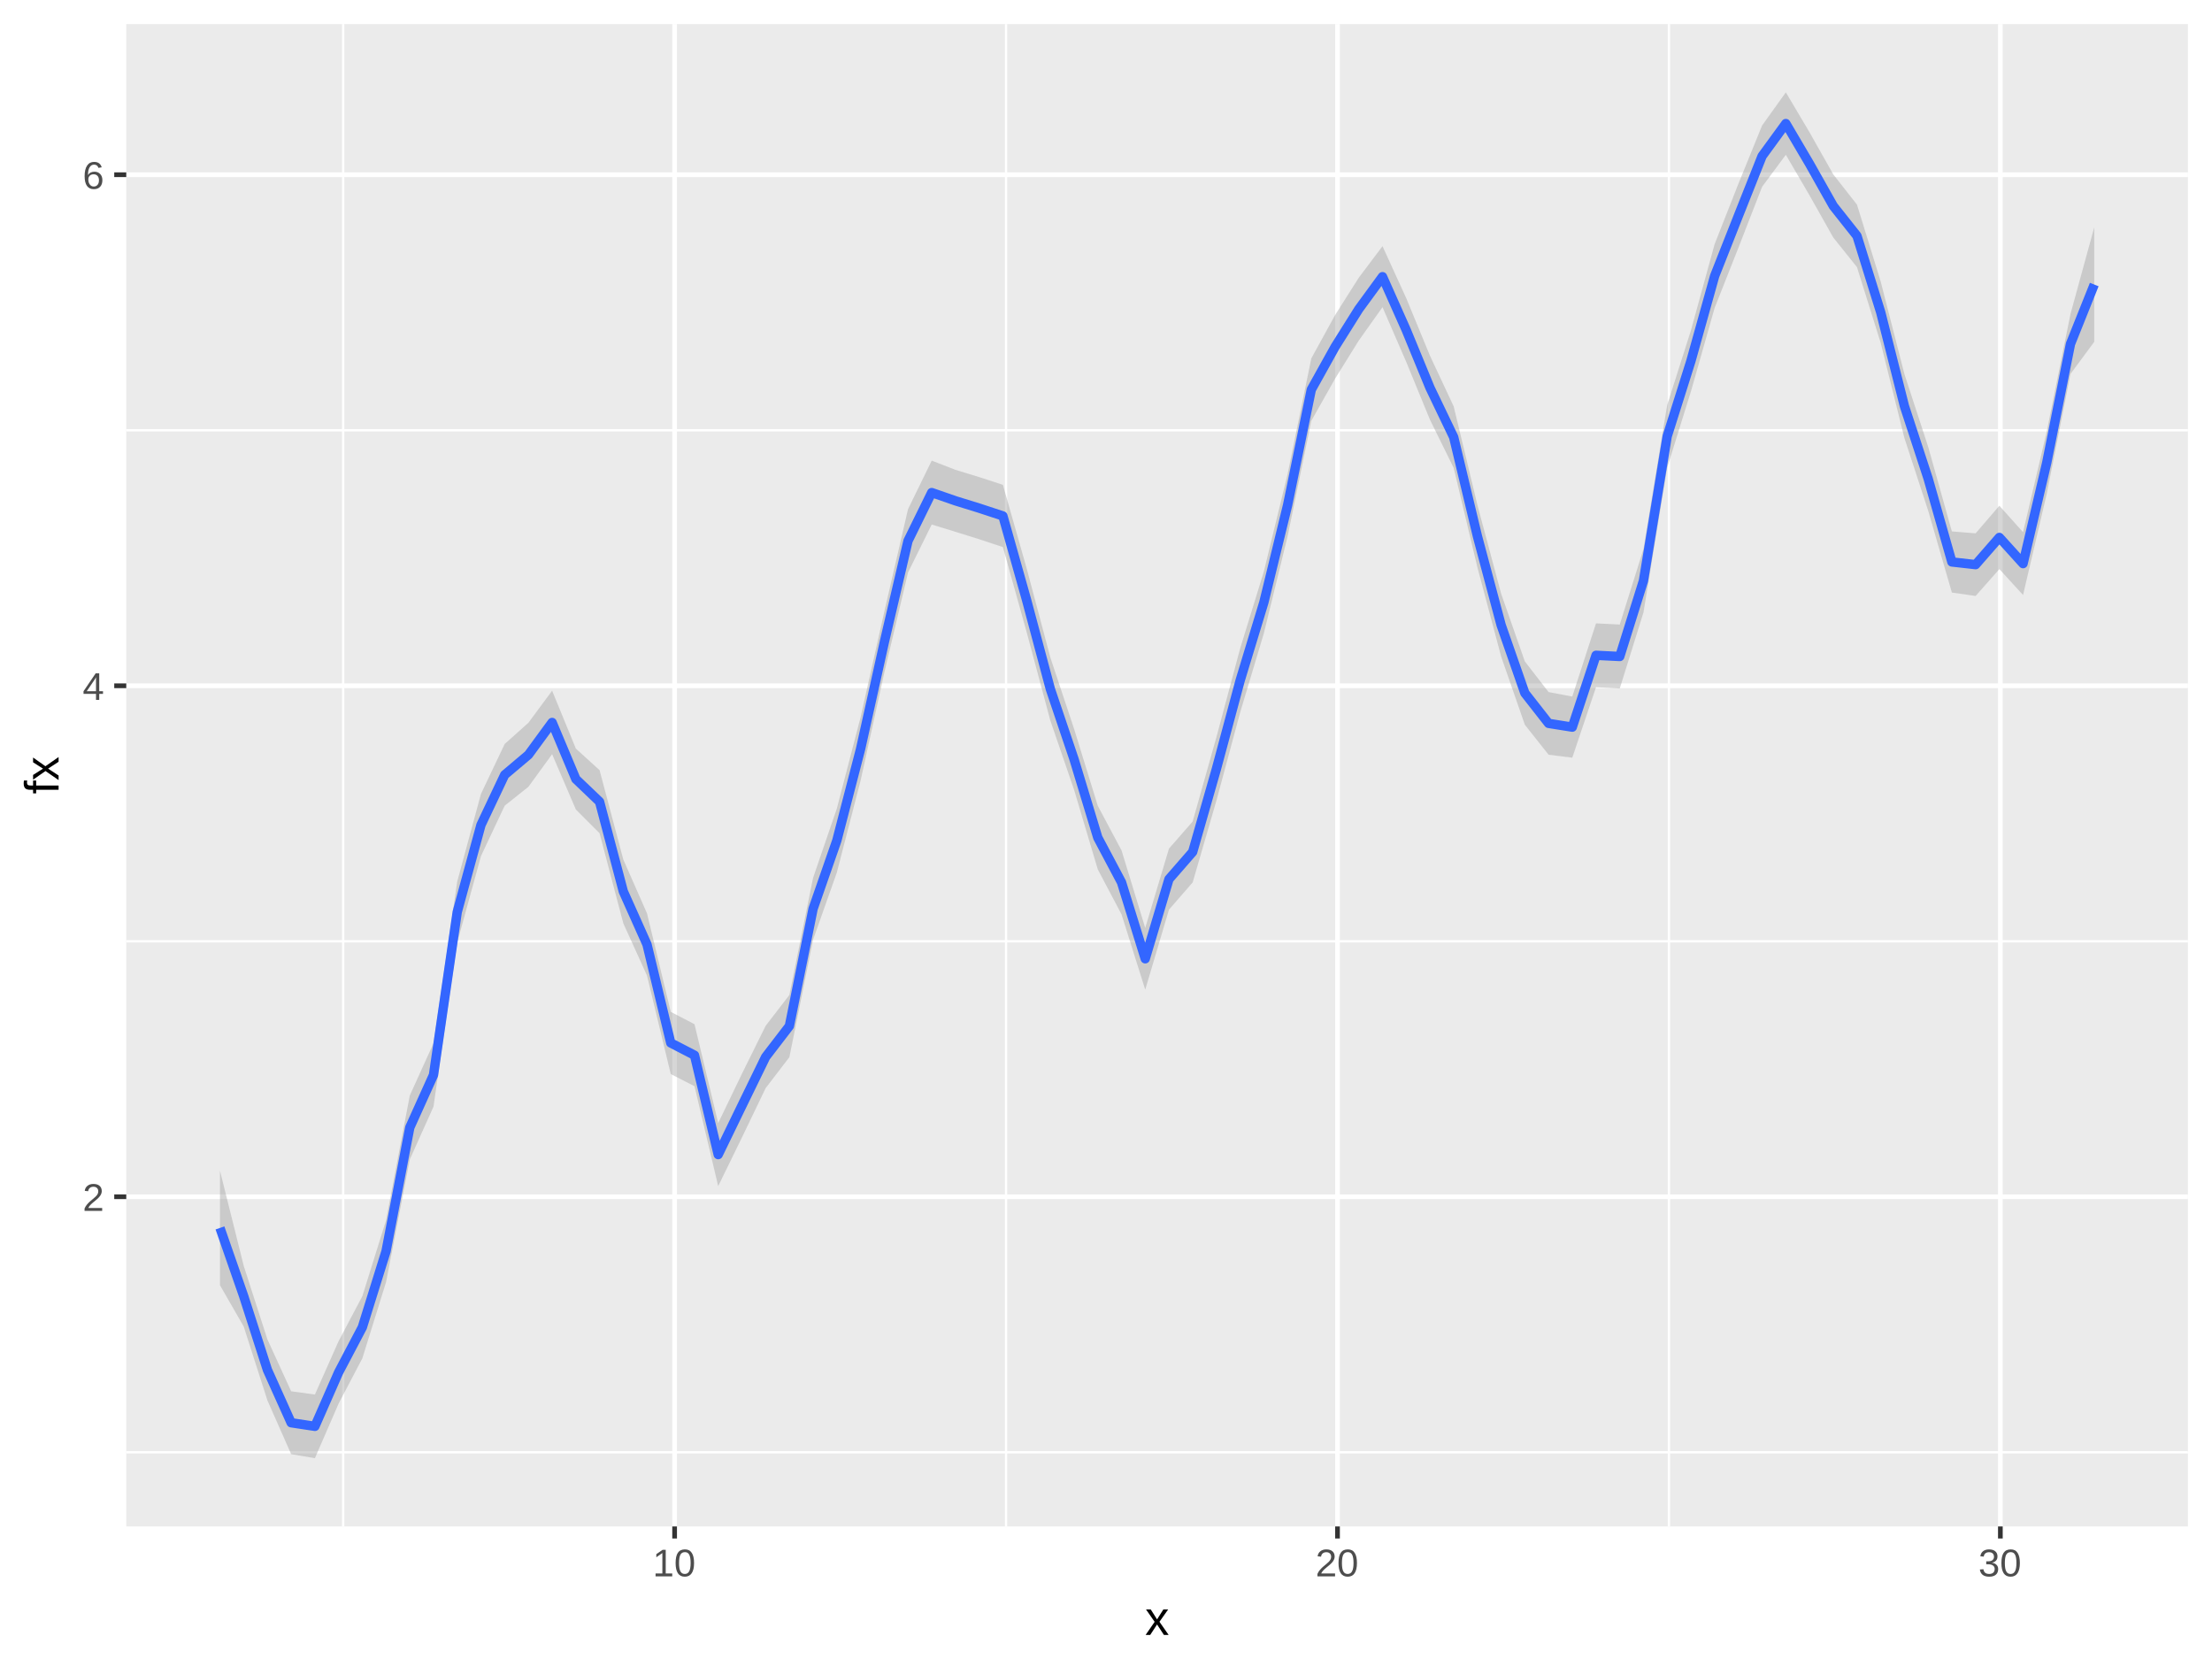
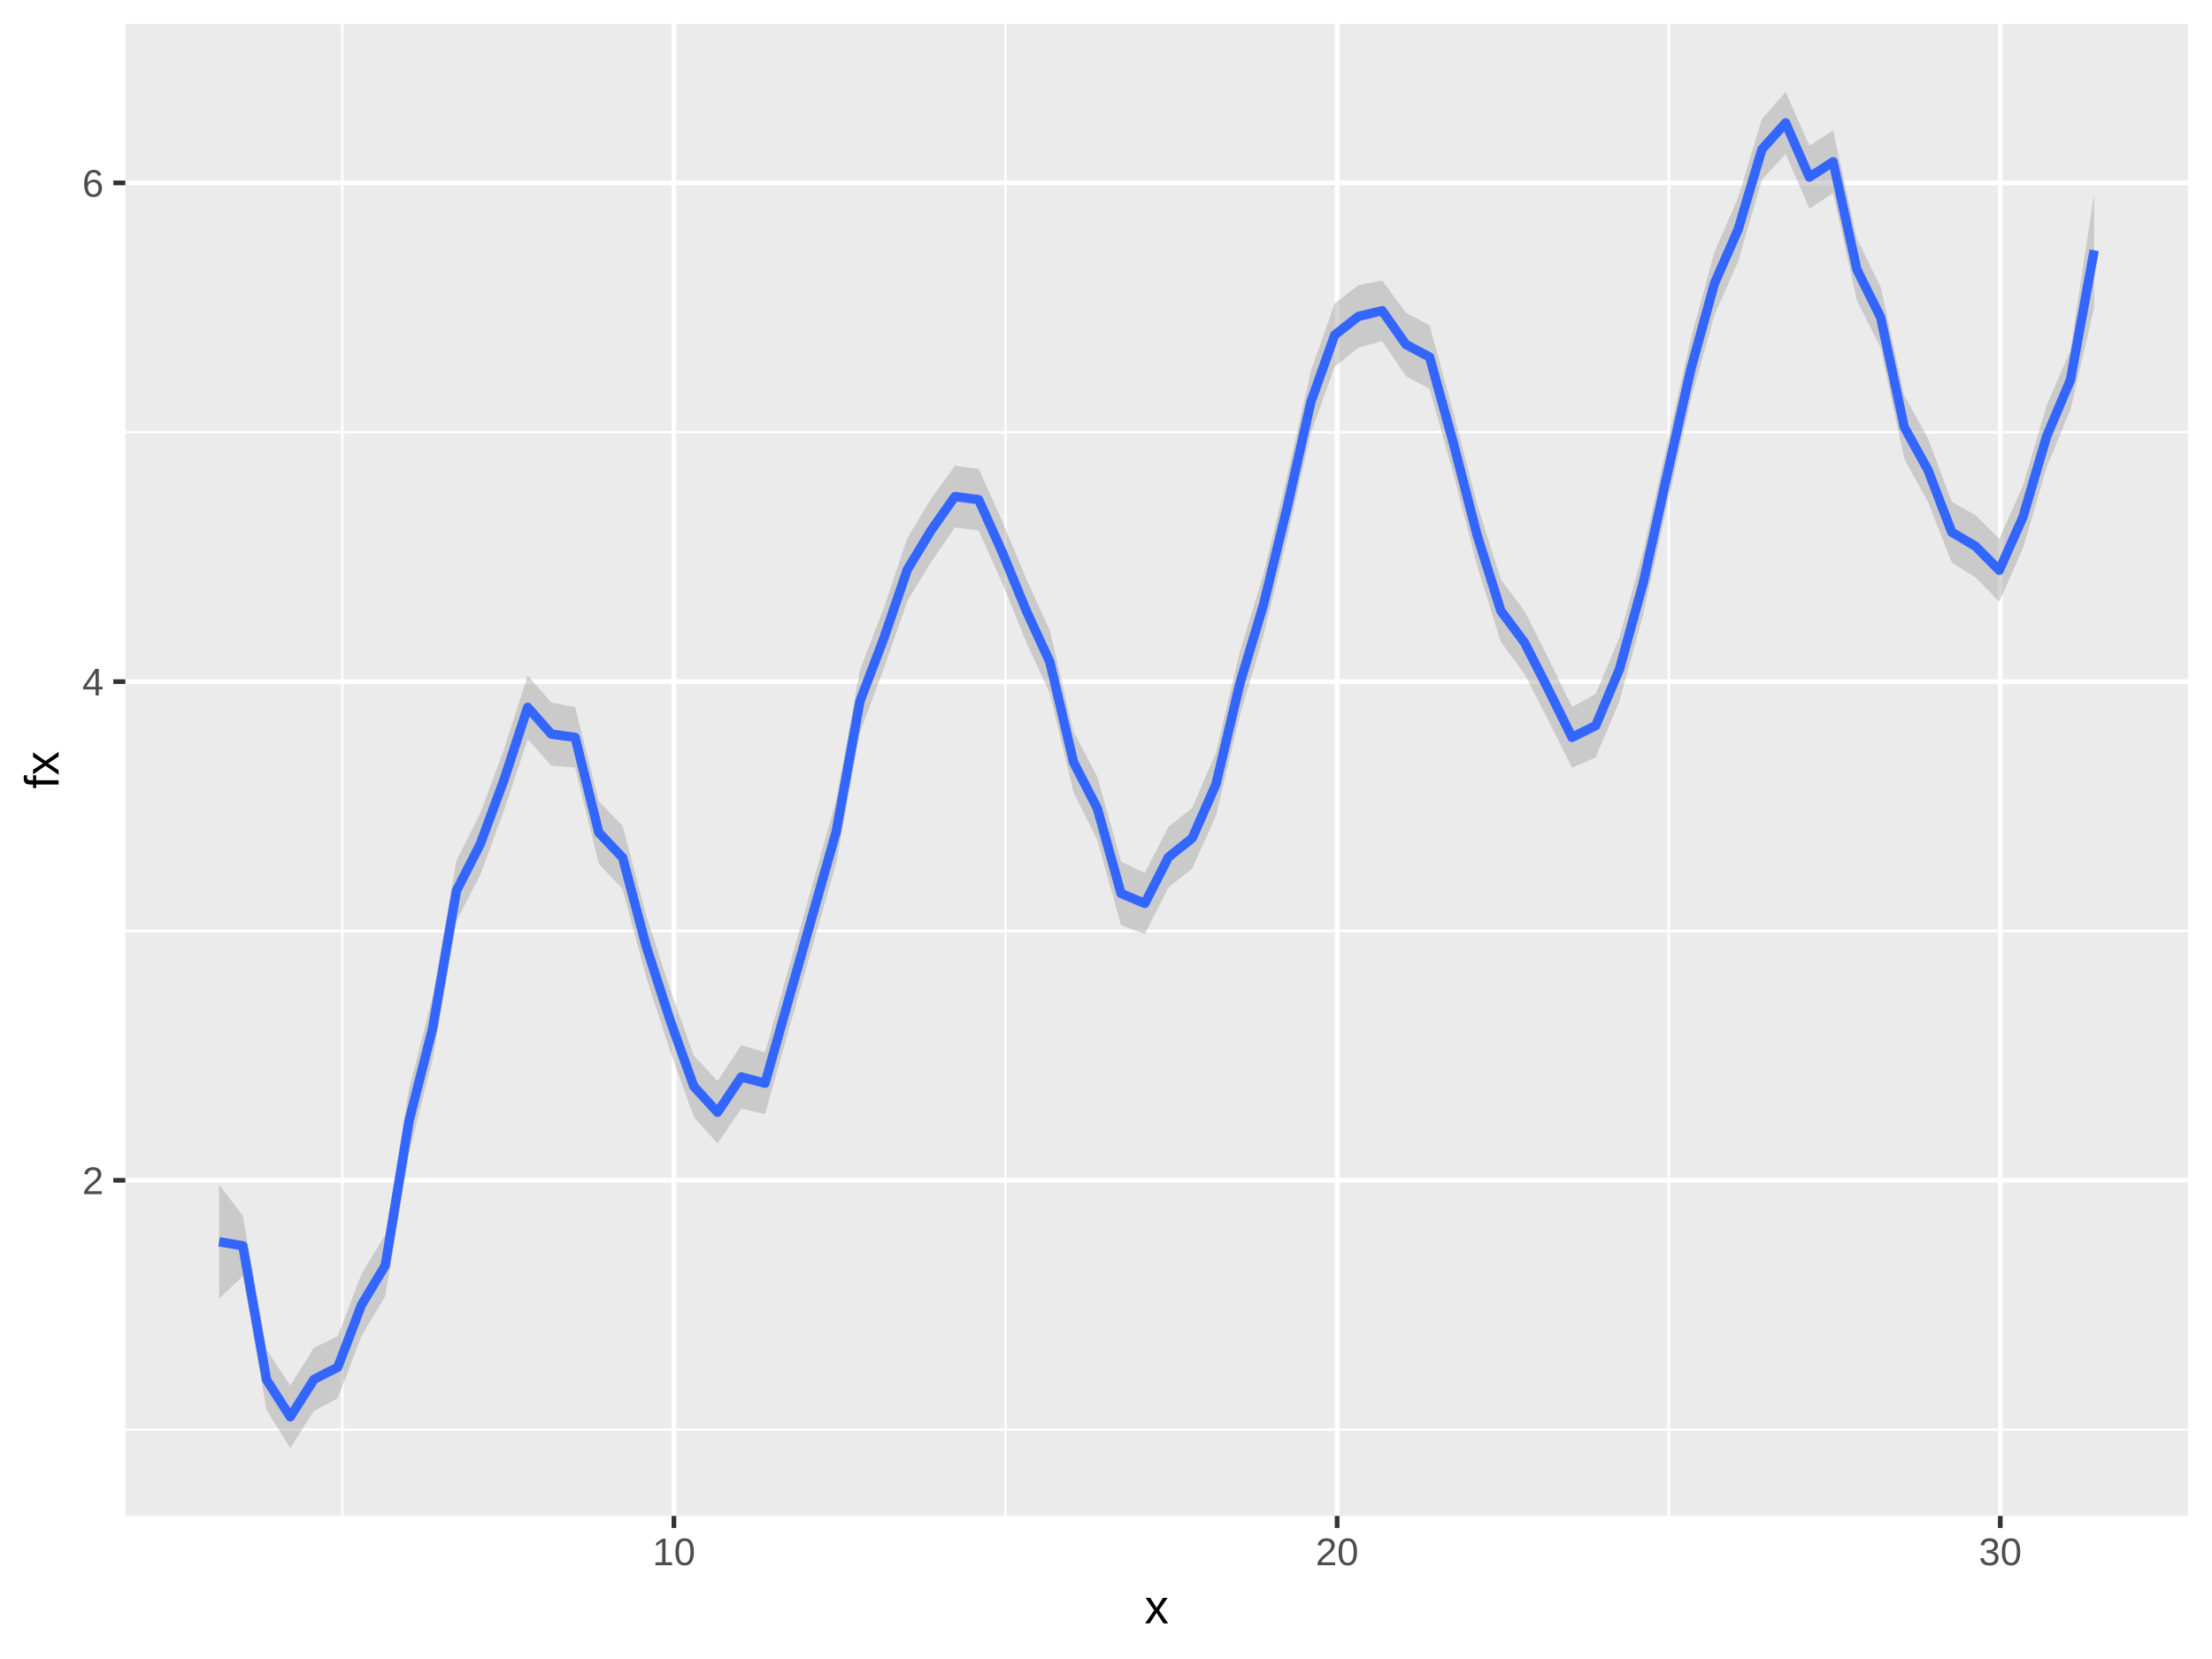
<svg xmlns="http://www.w3.org/2000/svg" viewBox="0 0 504.00 378.00">
  <defs>
    <style type="text/css">
    line, polyline, path, rect, circle {
      fill: none;
      stroke: #000000;
      stroke-linecap: round;
      stroke-linejoin: round;
      stroke-miterlimit: 10.00;
    }
  </style>
  </defs>
  <rect width="100%" height="100%" style="stroke: none; fill: #FFFFFF;" />
  <rect x="0.00" y="0.00" width="504.00" height="378.00" style="stroke-width: 1.07; stroke: #FFFFFF; fill: #FFFFFF;" />
  <defs>
-     <clipPath id="cpMjguNzcwOHw0OTguNTIxfDM0Ny43OTd8NS40Nzk0NQ==">
-       <rect x="28.77" y="5.48" width="469.75" height="342.32" />
+     <clipPath id="cpMjguNTU4OHw0OTguNTIxfDM0NS4zOTZ8NS40Nzk0NQ==">
+       <rect x="28.56" y="5.48" width="469.96" height="339.92" />
    </clipPath>
  </defs>
-   <rect x="28.77" y="5.48" width="469.75" height="342.32" style="stroke-width: 1.07; stroke: none; fill: #EBEBEB;" clip-path="url(#cpMjguNzcwOHw0OTguNTIxfDM0Ny43OTd8NS40Nzk0NQ==)" />
-   <polyline points="28.77,330.90 498.52,330.90 " style="stroke-width: 0.53; stroke: #FFFFFF; stroke-linecap: butt;" clip-path="url(#cpMjguNzcwOHw0OTguNTIxfDM0Ny43OTd8NS40Nzk0NQ==)" />
-   <polyline points="28.77,214.47 498.52,214.47 " style="stroke-width: 0.53; stroke: #FFFFFF; stroke-linecap: butt;" clip-path="url(#cpMjguNzcwOHw0OTguNTIxfDM0Ny43OTd8NS40Nzk0NQ==)" />
-   <polyline points="28.77,98.03 498.52,98.03 " style="stroke-width: 0.53; stroke: #FFFFFF; stroke-linecap: butt;" clip-path="url(#cpMjguNzcwOHw0OTguNTIxfDM0Ny43OTd8NS40Nzk0NQ==)" />
-   <polyline points="78.19,347.80 78.19,5.48 " style="stroke-width: 0.53; stroke: #FFFFFF; stroke-linecap: butt;" clip-path="url(#cpMjguNzcwOHw0OTguNTIxfDM0Ny43OTd8NS40Nzk0NQ==)" />
-   <polyline points="229.23,347.80 229.23,5.48 " style="stroke-width: 0.53; stroke: #FFFFFF; stroke-linecap: butt;" clip-path="url(#cpMjguNzcwOHw0OTguNTIxfDM0Ny43OTd8NS40Nzk0NQ==)" />
-   <polyline points="380.26,347.80 380.26,5.48 " style="stroke-width: 0.53; stroke: #FFFFFF; stroke-linecap: butt;" clip-path="url(#cpMjguNzcwOHw0OTguNTIxfDM0Ny43OTd8NS40Nzk0NQ==)" />
-   <polyline points="28.77,272.68 498.52,272.68 " style="stroke-width: 1.07; stroke: #FFFFFF; stroke-linecap: butt;" clip-path="url(#cpMjguNzcwOHw0OTguNTIxfDM0Ny43OTd8NS40Nzk0NQ==)" />
-   <polyline points="28.77,156.25 498.52,156.25 " style="stroke-width: 1.07; stroke: #FFFFFF; stroke-linecap: butt;" clip-path="url(#cpMjguNzcwOHw0OTguNTIxfDM0Ny43OTd8NS40Nzk0NQ==)" />
-   <polyline points="28.77,39.81 498.52,39.81 " style="stroke-width: 1.07; stroke: #FFFFFF; stroke-linecap: butt;" clip-path="url(#cpMjguNzcwOHw0OTguNTIxfDM0Ny43OTd8NS40Nzk0NQ==)" />
-   <polyline points="153.71,347.80 153.71,5.48 " style="stroke-width: 1.07; stroke: #FFFFFF; stroke-linecap: butt;" clip-path="url(#cpMjguNzcwOHw0OTguNTIxfDM0Ny43OTd8NS40Nzk0NQ==)" />
-   <polyline points="304.75,347.80 304.75,5.48 " style="stroke-width: 1.07; stroke: #FFFFFF; stroke-linecap: butt;" clip-path="url(#cpMjguNzcwOHw0OTguNTIxfDM0Ny43OTd8NS40Nzk0NQ==)" />
-   <polyline points="455.78,347.80 455.78,5.48 " style="stroke-width: 1.07; stroke: #FFFFFF; stroke-linecap: butt;" clip-path="url(#cpMjguNzcwOHw0OTguNTIxfDM0Ny43OTd8NS40Nzk0NQ==)" />
-   <polyline points="50.12,266.73 55.53,288.42 60.93,305.18 66.34,317.00 71.75,317.74 77.15,305.58 82.56,295.33 87.96,278.05 93.37,249.61 98.77,237.70 104.18,200.86 109.59,180.88 114.99,169.52 120.40,164.68 125.80,157.37 131.21,170.57 136.61,175.48 142.02,195.85 147.42,208.11 152.83,230.55 158.24,233.36 163.64,255.89 169.05,244.65 174.45,233.73 179.86,226.70 185.26,200.01 190.67,184.23 196.08,163.45 201.48,139.42 206.89,116.02 212.29,104.95 217.70,107.05 223.10,108.70 228.51,110.47 233.91,129.46 239.32,149.81 244.73,166.08 250.13,183.61 255.54,193.76 260.94,211.43 266.35,193.35 271.75,187.17 277.16,167.95 282.57,147.74 287.97,130.21 293.38,108.00 298.78,81.66 304.19,71.80 309.59,63.28 315.00,56.09 320.40,67.92 325.81,81.04 331.22,92.60 336.62,115.05 342.03,135.27 347.43,150.70 352.84,157.69 358.24,158.71 363.65,142.03 369.06,142.30 374.46,125.10 379.87,92.26 385.27,75.30 390.68,55.61 396.08,41.90 401.49,28.59 406.90,21.04 412.30,30.15 417.71,39.74 423.11,46.63 428.52,64.18 433.92,85.25 439.33,101.80 444.73,121.08 450.14,121.52 455.55,115.23 460.95,121.26 466.36,98.25 471.76,71.53 477.17,51.78 477.17,77.88 471.76,85.20 466.36,112.45 460.95,135.57 455.55,129.67 450.14,135.79 444.73,135.01 439.33,116.35 433.92,99.82 428.52,78.15 423.11,60.87 417.71,54.12 412.30,44.52 406.90,35.27 401.49,42.56 396.08,56.48 390.68,70.15 385.27,89.21 379.87,106.54 374.46,139.55 369.06,156.87 363.65,156.58 358.24,172.64 352.84,171.96 347.43,165.13 342.03,149.58 336.62,129.25 331.22,106.61 325.81,95.62 320.40,82.44 315.00,69.99 309.59,77.60 304.19,86.29 298.78,95.89 293.38,122.17 287.97,144.28 282.57,162.32 277.16,182.41 271.75,201.05 266.35,207.26 260.94,225.49 255.54,208.34 250.13,198.09 244.73,179.96 239.32,164.18 233.91,143.99 228.51,124.65 223.10,122.86 217.70,121.17 212.29,119.51 206.89,130.44 201.48,153.30 196.08,177.88 190.67,198.80 185.26,214.12 179.86,240.87 174.45,247.93 169.05,259.17 163.64,270.25 158.24,247.49 152.83,244.72 147.42,222.28 142.02,210.38 136.61,189.85 131.21,184.45 125.80,171.84 120.40,179.27 114.99,183.58 109.59,195.05 104.18,214.74 98.77,252.15 93.37,264.19 87.96,292.13 82.56,309.50 77.15,319.81 71.75,332.24 66.34,331.33 60.93,319.08 55.53,302.25 50.12,292.83 " style="stroke-width: 2.13; stroke: none; fill: #999999; fill-opacity: 0.40;" clip-path="url(#cpMjguNzcwOHw0OTguNTIxfDM0Ny43OTd8NS40Nzk0NQ==)" />
-   <polyline points="50.12,279.78 55.53,295.34 60.93,312.13 66.34,324.17 71.75,324.99 77.15,312.69 82.56,302.41 87.96,285.09 93.37,256.90 98.77,244.93 104.18,207.80 109.59,187.96 114.99,176.55 120.40,171.98 125.80,164.61 131.21,177.51 136.61,182.67 142.02,203.11 147.42,215.19 152.83,237.63 158.24,240.43 163.64,263.07 169.05,251.91 174.45,240.83 179.86,233.78 185.26,207.06 190.67,191.52 196.08,170.66 201.48,146.36 206.89,123.23 212.29,112.23 217.70,114.11 223.10,115.78 228.51,117.56 233.91,136.73 239.32,156.99 244.73,173.02 250.13,190.85 255.54,201.05 260.94,218.46 266.35,200.31 271.75,194.11 277.16,175.18 282.57,155.03 287.97,137.24 293.38,115.08 298.78,88.77 304.19,79.04 309.59,70.44 315.00,63.04 320.40,75.18 325.81,88.33 331.22,99.61 336.62,122.15 342.03,142.42 347.43,157.91 352.84,164.82 358.24,165.68 363.65,149.31 369.06,149.58 374.46,132.32 379.87,99.40 385.27,82.26 390.68,62.88 396.08,49.19 401.49,35.57 406.90,28.15 412.30,37.33 417.71,46.93 423.11,53.75 428.52,71.16 433.92,92.54 439.33,109.07 444.73,128.04 450.14,128.65 455.55,122.45 460.95,128.42 466.36,105.35 471.76,78.36 477.17,64.83 " style="stroke-width: 2.13; stroke: #3366FF; stroke-linecap: butt;" clip-path="url(#cpMjguNzcwOHw0OTguNTIxfDM0Ny43OTd8NS40Nzk0NQ==)" />
+   <rect x="28.56" y="5.48" width="469.96" height="339.92" style="stroke-width: 1.07; stroke: none; fill: #EBEBEB;" clip-path="url(#cpMjguNTU4OHw0OTguNTIxfDM0NS4zOTZ8NS40Nzk0NQ==)" />
+   <polyline points="28.56,325.74 498.52,325.74 " style="stroke-width: 0.53; stroke: #FFFFFF; stroke-linecap: butt;" clip-path="url(#cpMjguNTU4OHw0OTguNTIxfDM0NS4zOTZ8NS40Nzk0NQ==)" />
+   <polyline points="28.56,212.12 498.52,212.12 " style="stroke-width: 0.53; stroke: #FFFFFF; stroke-linecap: butt;" clip-path="url(#cpMjguNTU4OHw0OTguNTIxfDM0NS4zOTZ8NS40Nzk0NQ==)" />
+   <polyline points="28.56,98.49 498.52,98.49 " style="stroke-width: 0.53; stroke: #FFFFFF; stroke-linecap: butt;" clip-path="url(#cpMjguNTU4OHw0OTguNTIxfDM0NS4zOTZ8NS40Nzk0NQ==)" />
+   <polyline points="78.00,345.40 78.00,5.48 " style="stroke-width: 0.53; stroke: #FFFFFF; stroke-linecap: butt;" clip-path="url(#cpMjguNTU4OHw0OTguNTIxfDM0NS4zOTZ8NS40Nzk0NQ==)" />
+   <polyline points="229.11,345.40 229.11,5.48 " style="stroke-width: 0.53; stroke: #FFFFFF; stroke-linecap: butt;" clip-path="url(#cpMjguNTU4OHw0OTguNTIxfDM0NS4zOTZ8NS40Nzk0NQ==)" />
+   <polyline points="380.21,345.40 380.21,5.48 " style="stroke-width: 0.53; stroke: #FFFFFF; stroke-linecap: butt;" clip-path="url(#cpMjguNTU4OHw0OTguNTIxfDM0NS4zOTZ8NS40Nzk0NQ==)" />
+   <polyline points="28.56,268.93 498.52,268.93 " style="stroke-width: 1.07; stroke: #FFFFFF; stroke-linecap: butt;" clip-path="url(#cpMjguNTU4OHw0OTguNTIxfDM0NS4zOTZ8NS40Nzk0NQ==)" />
+   <polyline points="28.56,155.31 498.52,155.31 " style="stroke-width: 1.07; stroke: #FFFFFF; stroke-linecap: butt;" clip-path="url(#cpMjguNTU4OHw0OTguNTIxfDM0NS4zOTZ8NS40Nzk0NQ==)" />
+   <polyline points="28.56,41.68 498.52,41.68 " style="stroke-width: 1.07; stroke: #FFFFFF; stroke-linecap: butt;" clip-path="url(#cpMjguNTU4OHw0OTguNTIxfDM0NS4zOTZ8NS40Nzk0NQ==)" />
+   <polyline points="153.55,345.40 153.55,5.48 " style="stroke-width: 1.07; stroke: #FFFFFF; stroke-linecap: butt;" clip-path="url(#cpMjguNTU4OHw0OTguNTIxfDM0NS4zOTZ8NS40Nzk0NQ==)" />
+   <polyline points="304.66,345.40 304.66,5.48 " style="stroke-width: 1.07; stroke: #FFFFFF; stroke-linecap: butt;" clip-path="url(#cpMjguNTU4OHw0OTguNTIxfDM0NS4zOTZ8NS40Nzk0NQ==)" />
+   <polyline points="455.76,345.40 455.76,5.48 " style="stroke-width: 1.07; stroke: #FFFFFF; stroke-linecap: butt;" clip-path="url(#cpMjguNTU4OHw0OTguNTIxfDM0NS4zOTZ8NS40Nzk0NQ==)" />
+   <polyline points="49.92,269.96 55.33,276.98 60.74,307.49 66.14,315.70 71.55,307.06 76.96,304.45 82.37,290.25 87.78,281.33 93.19,248.19 98.59,227.02 104.00,196.06 109.41,185.32 114.82,170.75 120.23,153.92 125.63,160.08 131.04,161.11 136.45,182.57 141.86,188.18 147.27,208.65 152.67,225.37 158.08,240.50 163.49,246.30 168.90,238.15 174.31,239.76 179.71,220.62 185.12,201.55 190.53,182.22 195.94,152.61 201.35,138.61 206.75,122.57 212.16,113.59 217.57,106.13 222.98,106.80 228.39,118.81 233.80,131.84 239.20,143.68 244.61,166.77 250.02,176.98 255.43,196.31 260.84,198.86 266.24,188.36 271.65,184.07 277.06,171.48 282.47,148.62 287.88,130.82 293.28,108.55 298.69,84.49 304.10,69.14 309.51,64.97 314.92,63.88 320.32,71.27 325.73,74.10 331.14,93.97 336.55,114.82 341.96,132.04 347.36,139.24 352.77,149.96 358.18,161.08 363.59,158.09 369.00,145.20 374.41,125.62 379.81,101.29 385.22,77.34 390.63,57.36 396.04,45.02 401.45,27.08 406.85,20.93 412.26,33.22 417.67,29.71 423.08,54.32 428.49,65.35 433.89,90.06 439.30,99.90 444.71,114.34 450.12,117.37 455.53,122.75 460.93,110.68 466.34,92.31 471.75,79.77 477.16,44.06 477.16,70.01 471.75,93.36 466.34,106.42 460.93,124.91 455.53,137.11 450.12,131.56 444.71,128.18 439.30,114.37 433.89,104.56 428.49,79.23 423.08,68.47 417.67,44.01 412.26,47.51 406.85,35.08 401.45,40.97 396.04,59.52 390.63,71.82 385.22,91.18 379.81,115.49 374.41,139.99 369.00,159.69 363.59,172.56 358.18,174.93 352.77,164.14 347.36,153.58 341.96,146.27 336.55,128.94 331.14,107.90 325.73,88.61 320.32,85.70 314.92,77.70 309.51,79.21 304.10,83.55 298.69,98.65 293.28,122.65 287.88,144.81 282.47,163.11 277.06,185.86 271.65,197.88 266.24,202.20 260.84,212.84 255.43,210.81 250.02,191.38 244.61,180.57 239.20,157.96 233.80,146.28 228.39,132.92 222.98,120.89 217.57,120.17 212.16,128.07 206.75,136.91 201.35,152.41 195.94,166.96 190.53,196.71 185.12,215.57 179.71,234.71 174.31,253.87 168.90,252.59 163.49,260.57 158.08,254.54 152.67,239.45 147.27,222.74 141.86,202.63 136.45,196.86 131.04,174.91 125.63,174.47 120.23,168.42 114.82,184.72 109.41,199.41 104.00,209.86 98.59,241.39 93.19,262.69 87.78,295.33 82.37,304.35 76.96,318.60 71.55,321.48 66.14,329.95 60.74,321.30 55.33,290.74 49.92,295.92 " style="stroke-width: 2.13; stroke: none; fill: #999999; fill-opacity: 0.40;" clip-path="url(#cpMjguNTU4OHw0OTguNTIxfDM0NS4zOTZ8NS40Nzk0NQ==)" />
+   <polyline points="49.92,282.94 55.33,283.86 60.74,314.39 66.14,322.82 71.55,314.27 76.96,311.52 82.37,297.30 87.78,288.33 93.19,255.44 98.59,234.21 104.00,202.96 109.41,192.36 114.82,177.73 120.23,161.17 125.63,167.27 131.04,168.01 136.45,189.72 141.86,195.41 147.27,215.69 152.67,232.41 158.08,247.52 163.49,253.44 168.90,245.37 174.31,246.81 179.71,227.67 185.12,208.56 190.53,189.47 195.94,159.78 201.35,145.51 206.75,129.74 212.16,120.83 217.57,113.15 222.98,113.84 228.39,125.87 233.80,139.06 239.20,150.82 244.61,173.67 250.02,184.18 255.43,203.56 260.84,205.85 266.24,195.28 271.65,190.97 277.06,178.67 282.47,155.86 287.88,137.81 293.28,115.60 298.69,91.57 304.10,76.34 309.51,72.09 314.92,70.79 320.32,78.48 325.73,81.36 331.14,100.94 336.55,121.88 341.96,139.16 347.36,146.41 352.77,157.05 358.18,168.01 363.59,165.32 369.00,152.44 374.41,132.81 379.81,108.39 385.22,84.26 390.63,64.59 396.04,52.27 401.45,34.02 406.85,28.00 412.26,40.36 417.67,36.86 423.08,61.39 428.49,72.29 433.89,97.31 439.30,107.13 444.71,121.26 450.12,124.47 455.53,129.93 460.93,117.79 466.34,99.37 471.75,86.56 477.16,57.04 " style="stroke-width: 2.13; stroke: #3366FF; stroke-linecap: butt;" clip-path="url(#cpMjguNTU4OHw0OTguNTIxfDM0NS4zOTZ8NS40Nzk0NQ==)" />
  <defs>
    <clipPath id="cpMHw1MDR8Mzc4fDA=">
      <rect x="0.00" y="0.00" width="504.00" height="378.00" />
    </clipPath>
  </defs>
  <g clip-path="url(#cpMHw1MDR8Mzc4fDA=)">
-     <text x="18.83" y="275.90" style="font-size: 8.80px; fill: #4D4D4D; font-family: Arial;" textLength="5.01px" lengthAdjust="spacingAndGlyphs">2</text>
+     <text x="18.73" y="272.08" style="font-size: 8.80px; fill: #4D4D4D; font-family: Arial;" textLength="4.89px" lengthAdjust="spacingAndGlyphs">2</text>
  </g>
  <g clip-path="url(#cpMHw1MDR8Mzc4fDA=)">
-     <text x="18.83" y="159.47" style="font-size: 8.80px; fill: #4D4D4D; font-family: Arial;" textLength="5.01px" lengthAdjust="spacingAndGlyphs">4</text>
+     <text x="18.73" y="158.46" style="font-size: 8.80px; fill: #4D4D4D; font-family: Arial;" textLength="4.89px" lengthAdjust="spacingAndGlyphs">4</text>
  </g>
  <g clip-path="url(#cpMHw1MDR8Mzc4fDA=)">
-     <text x="18.83" y="43.03" style="font-size: 8.80px; fill: #4D4D4D; font-family: Arial;" textLength="5.01px" lengthAdjust="spacingAndGlyphs">6</text>
+     <text x="18.73" y="44.83" style="font-size: 8.80px; fill: #4D4D4D; font-family: Arial;" textLength="4.89px" lengthAdjust="spacingAndGlyphs">6</text>
  </g>
-   <polyline points="26.03,272.68 28.77,272.68 " style="stroke-width: 1.07; stroke: #333333; stroke-linecap: butt;" clip-path="url(#cpMHw1MDR8Mzc4fDA=)" />
-   <polyline points="26.03,156.25 28.77,156.25 " style="stroke-width: 1.07; stroke: #333333; stroke-linecap: butt;" clip-path="url(#cpMHw1MDR8Mzc4fDA=)" />
-   <polyline points="26.03,39.81 28.77,39.81 " style="stroke-width: 1.07; stroke: #333333; stroke-linecap: butt;" clip-path="url(#cpMHw1MDR8Mzc4fDA=)" />
-   <polyline points="153.71,350.54 153.71,347.80 " style="stroke-width: 1.07; stroke: #333333; stroke-linecap: butt;" clip-path="url(#cpMHw1MDR8Mzc4fDA=)" />
-   <polyline points="304.75,350.54 304.75,347.80 " style="stroke-width: 1.07; stroke: #333333; stroke-linecap: butt;" clip-path="url(#cpMHw1MDR8Mzc4fDA=)" />
-   <polyline points="455.78,350.54 455.78,347.80 " style="stroke-width: 1.07; stroke: #333333; stroke-linecap: butt;" clip-path="url(#cpMHw1MDR8Mzc4fDA=)" />
+   <polyline points="25.82,268.93 28.56,268.93 " style="stroke-width: 1.07; stroke: #333333; stroke-linecap: butt;" clip-path="url(#cpMHw1MDR8Mzc4fDA=)" />
+   <polyline points="25.82,155.31 28.56,155.31 " style="stroke-width: 1.07; stroke: #333333; stroke-linecap: butt;" clip-path="url(#cpMHw1MDR8Mzc4fDA=)" />
+   <polyline points="25.82,41.68 28.56,41.68 " style="stroke-width: 1.07; stroke: #333333; stroke-linecap: butt;" clip-path="url(#cpMHw1MDR8Mzc4fDA=)" />
+   <polyline points="153.55,348.14 153.55,345.40 " style="stroke-width: 1.07; stroke: #333333; stroke-linecap: butt;" clip-path="url(#cpMHw1MDR8Mzc4fDA=)" />
+   <polyline points="304.66,348.14 304.66,345.40 " style="stroke-width: 1.07; stroke: #333333; stroke-linecap: butt;" clip-path="url(#cpMHw1MDR8Mzc4fDA=)" />
+   <polyline points="455.76,348.14 455.76,345.40 " style="stroke-width: 1.07; stroke: #333333; stroke-linecap: butt;" clip-path="url(#cpMHw1MDR8Mzc4fDA=)" />
  <g clip-path="url(#cpMHw1MDR8Mzc4fDA=)">
-     <text x="148.70" y="359.17" style="font-size: 8.80px; fill: #4D4D4D; font-family: Arial;" textLength="10.01px" lengthAdjust="spacingAndGlyphs">10</text>
+     <text x="148.66" y="356.63" style="font-size: 8.80px; fill: #4D4D4D; font-family: Arial;" textLength="9.79px" lengthAdjust="spacingAndGlyphs">10</text>
  </g>
  <g clip-path="url(#cpMHw1MDR8Mzc4fDA=)">
-     <text x="299.74" y="359.17" style="font-size: 8.80px; fill: #4D4D4D; font-family: Arial;" textLength="10.01px" lengthAdjust="spacingAndGlyphs">20</text>
+     <text x="299.76" y="356.63" style="font-size: 8.80px; fill: #4D4D4D; font-family: Arial;" textLength="9.79px" lengthAdjust="spacingAndGlyphs">20</text>
  </g>
  <g clip-path="url(#cpMHw1MDR8Mzc4fDA=)">
-     <text x="450.78" y="359.17" style="font-size: 8.80px; fill: #4D4D4D; font-family: Arial;" textLength="10.01px" lengthAdjust="spacingAndGlyphs">30</text>
+     <text x="450.87" y="356.63" style="font-size: 8.80px; fill: #4D4D4D; font-family: Arial;" textLength="9.79px" lengthAdjust="spacingAndGlyphs">30</text>
  </g>
  <g clip-path="url(#cpMHw1MDR8Mzc4fDA=)">
-     <text x="260.90" y="372.52" style="font-size: 11.00px; font-family: Arial;" textLength="5.50px" lengthAdjust="spacingAndGlyphs">x</text>
+     <text x="260.79" y="369.88" style="font-size: 11.00px; font-family: Arial;" textLength="5.50px" lengthAdjust="spacingAndGlyphs">x</text>
  </g>
  <g clip-path="url(#cpMHw1MDR8Mzc4fDA=)">
-     <text transform="translate(13.35,180.92) rotate(-90)" style="font-size: 11.00px; font-family: Arial;" textLength="8.56px" lengthAdjust="spacingAndGlyphs">fx</text>
+     <text transform="translate(13.35,179.72) rotate(-90)" style="font-size: 11.00px; font-family: Arial;" textLength="8.56px" lengthAdjust="spacingAndGlyphs">fx</text>
  </g>
</svg>
